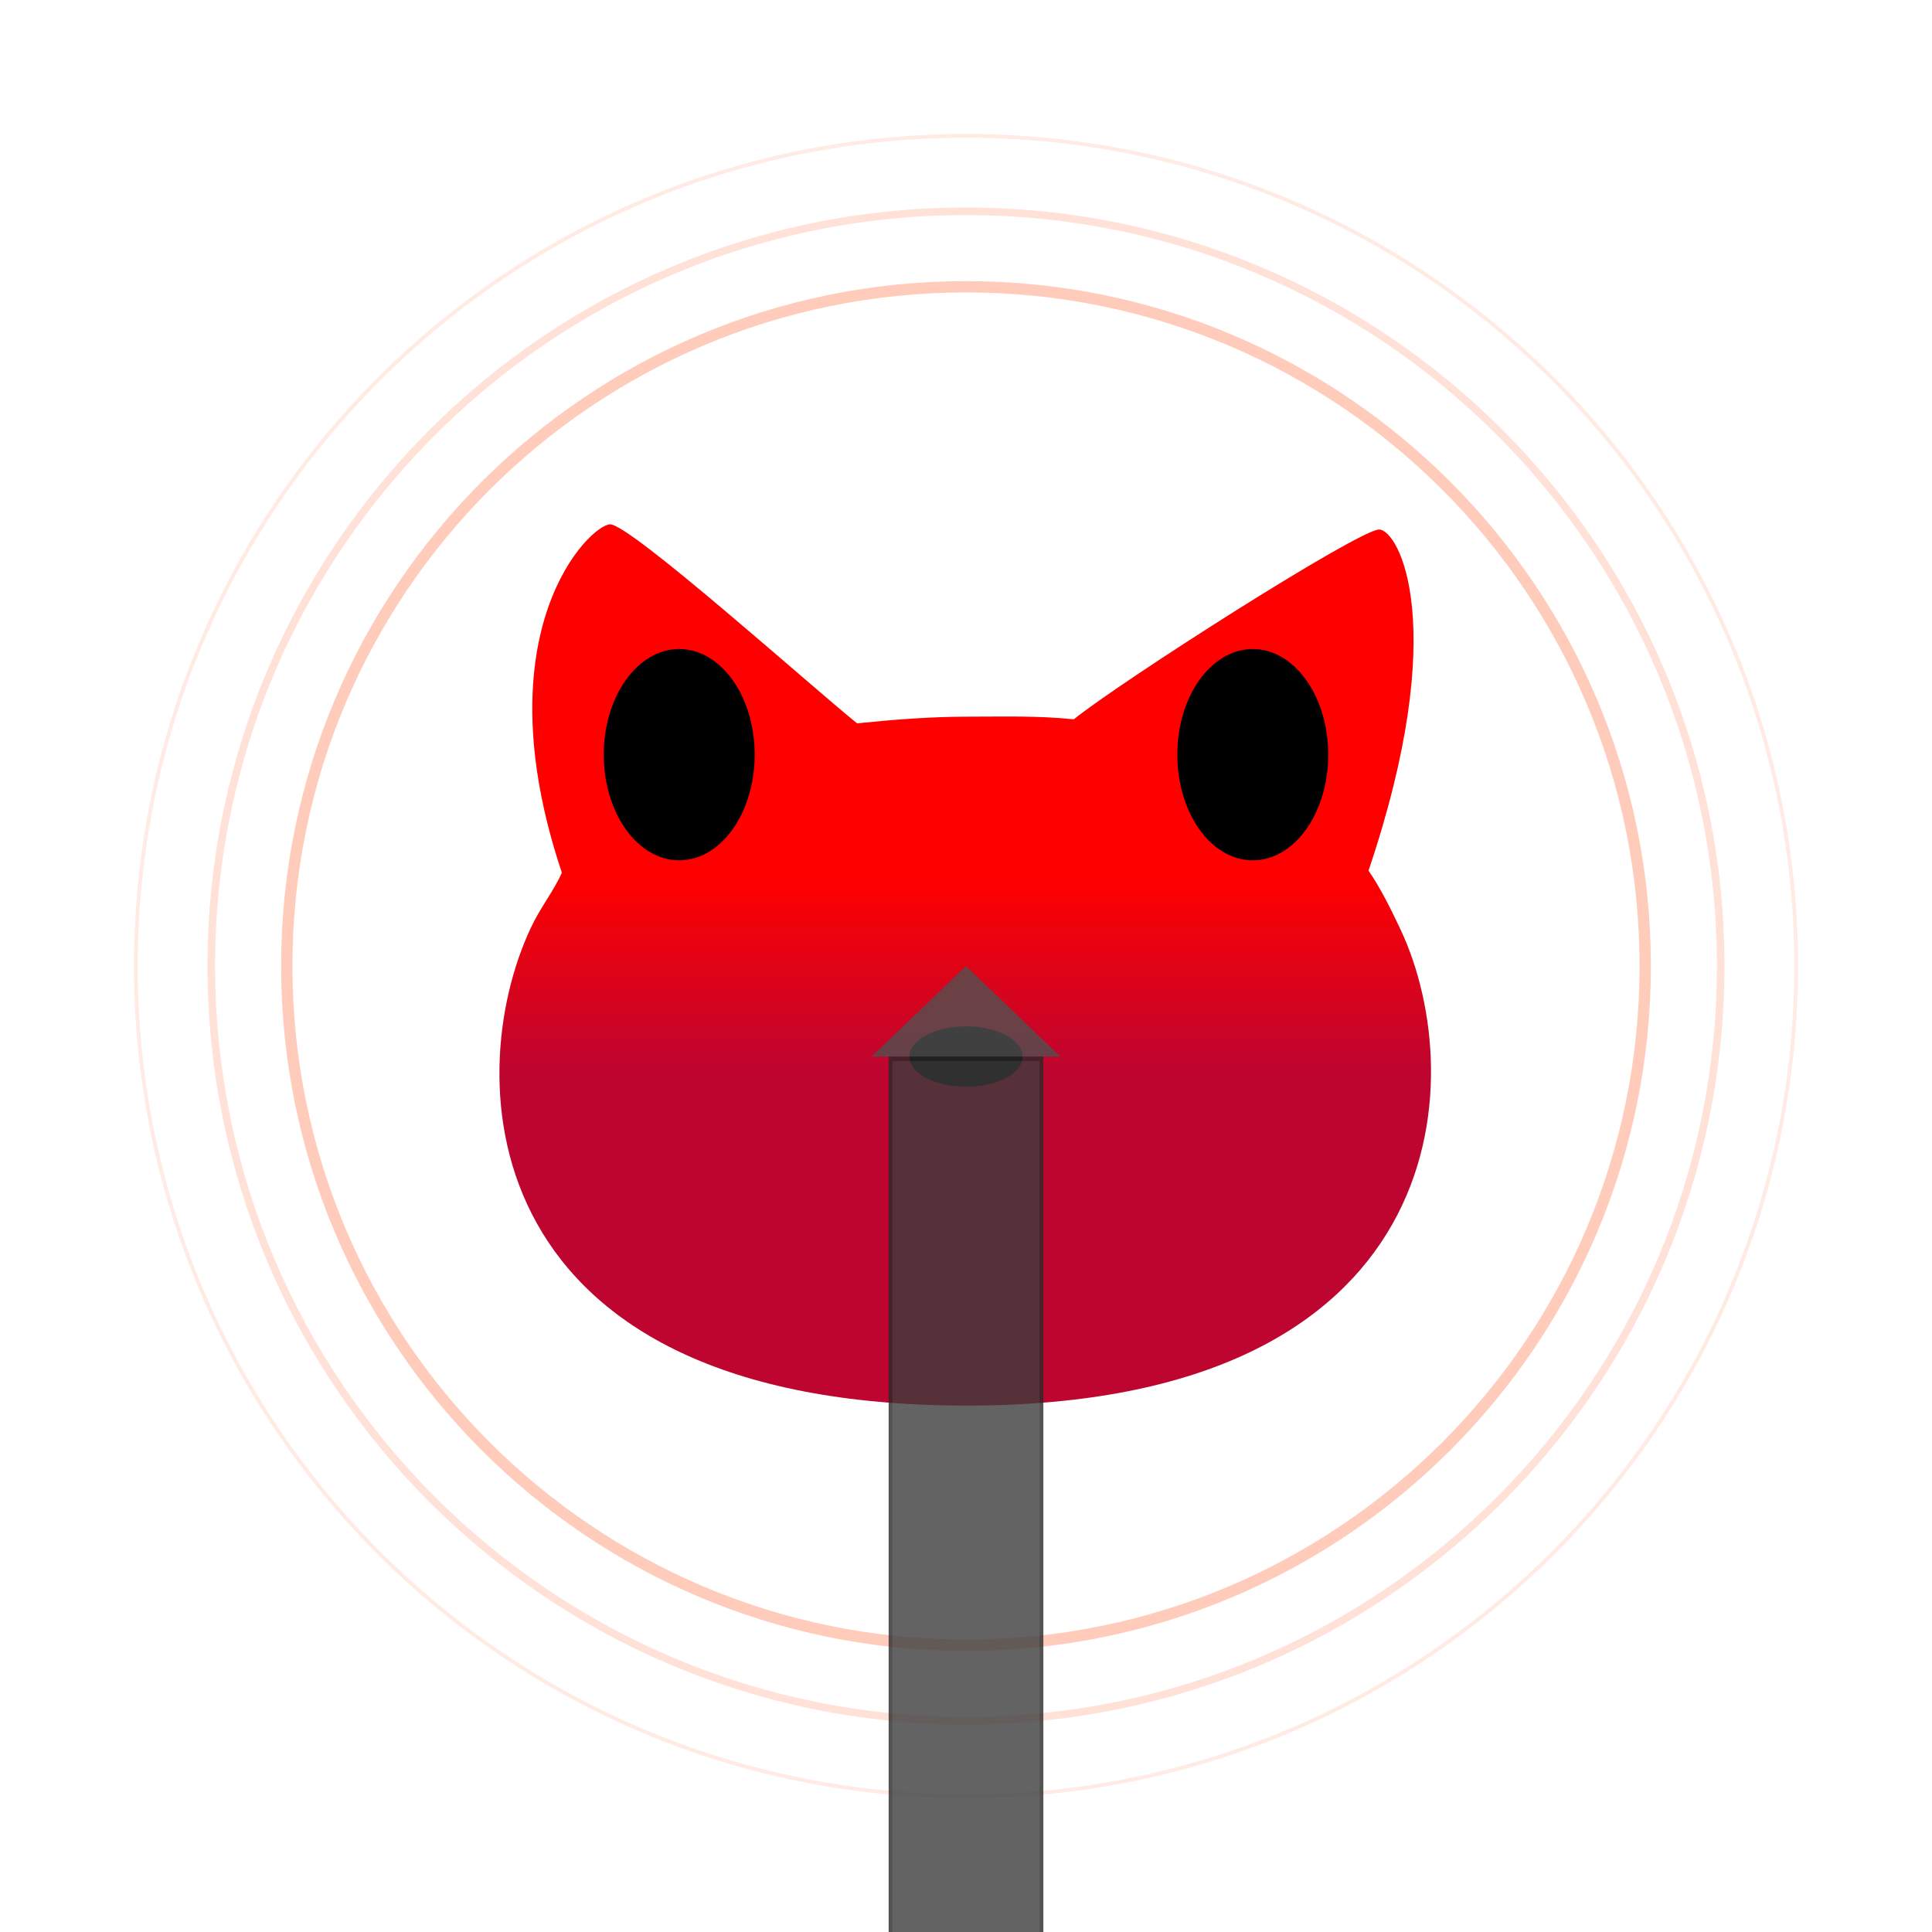
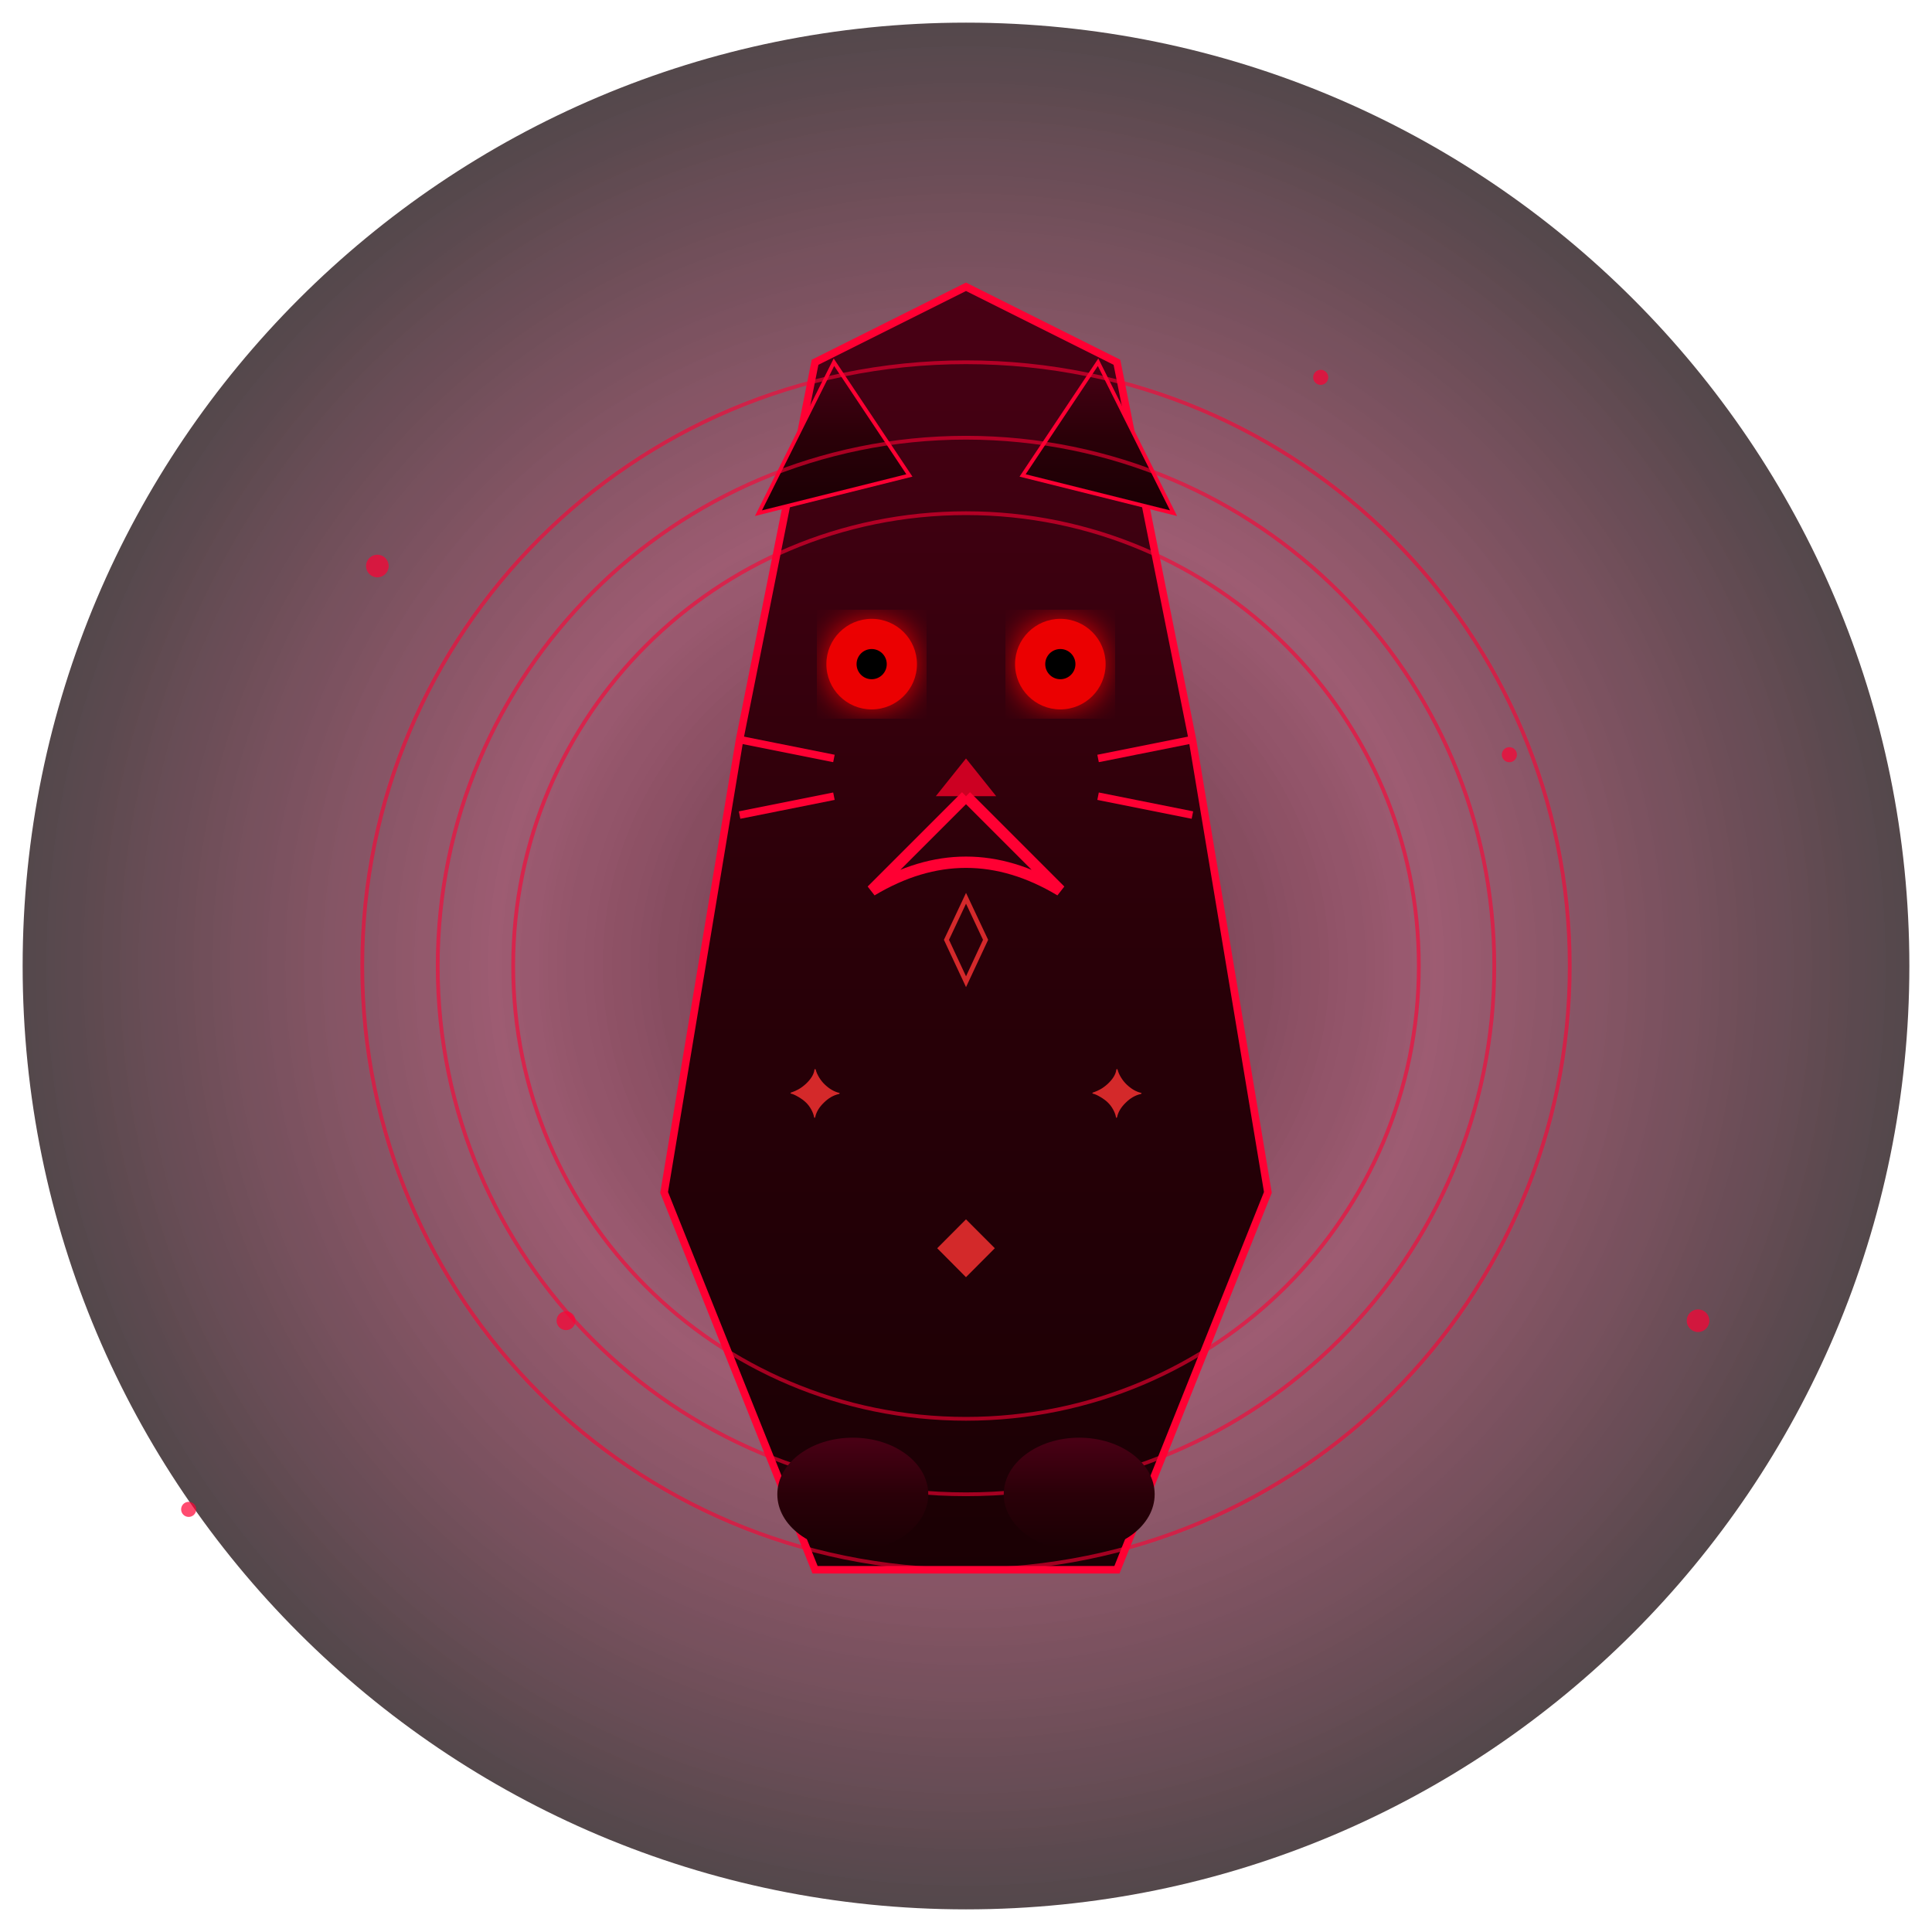
<svg xmlns="http://www.w3.org/2000/svg" viewBox="0 0 512 512" width="512" height="512" preserveAspectRatio="xMidYMid meet" style="width: 100%; height: 100%; transform: translate3d(0px, 0px, 0px); content-visibility: visible;">
  <defs>
-     <clipPath id="__lottie_element_2868">
-       <rect width="512" height="512" x="0" y="0" />
-     </clipPath>
-     <clipPath id="__lottie_element_2870">
-       <path d="M0,0 L512,0 L512,512 L0,512z" />
-     </clipPath>
-     <linearGradient id="__lottie_element_2918" spreadMethod="pad" gradientUnits="userSpaceOnUse" x1="-0.391" y1="-37.634" x2="-0.391" y2="32.68">
-       <stop offset="21%" stop-color="rgb(255,0,0)" />
-       <stop offset="56%" stop-color="rgb(222,3,24)" />
-       <stop offset="94%" stop-color="rgb(189,5,48)" />
+     <radialGradient id="darkAura" cx="50%" cy="50%" r="50%">
+       <stop offset="0%" stop-color="#330011" stop-opacity="1" />
+       <stop offset="50%" stop-color="#660022" stop-opacity="0.8" />
+       <stop offset="100%" stop-color="#110005" stop-opacity="0.9" />
+     </radialGradient>
+     <linearGradient id="obeliskGradient" x1="0%" y1="0%" x2="0%" y2="100%">
+       <stop offset="0%" stop-color="#4a0015" />
+       <stop offset="50%" stop-color="#2a0008" />
+       <stop offset="100%" stop-color="#1a0004" />
    </linearGradient>
-     <radialGradient id="__lottie_element_3030" spreadMethod="pad" gradientUnits="userSpaceOnUse" cx="0.432" cy="4.152" r="142.609" fx="0.432" fy="4.152">
-       <stop offset="0%" stop-color="rgb(255,128,128)" />
-       <stop offset="72%" stop-color="rgb(255,119,96)" />
-       <stop offset="100%" stop-color="rgb(255,110,65)" />
-     </radialGradient>
+     <filter id="glow">
+       <feGaussianBlur stdDeviation="4" result="coloredBlur" />
+       <feMerge>
+         <feMergeNode in="coloredBlur" />
+         <feMergeNode in="SourceGraphic" />
+       </feMerge>
+     </filter>
  </defs>
-   <g transform="matrix(1,0,0,1,256,256)" opacity="1">
-     <path fill="url(#__lottie_element_2918)" d="M115.166,-9.654 C112.669,-14.971 109.723,-20.888 106.671,-25.268 C128.518,-89.988 114.711,-115.664 109.468,-115.664 C104.083,-115.664 40.982,-75.407 28.566,-65.371 C19.055,-66.369 9.951,-66.073 0.161,-66.073 C-9.446,-66.073 -19.527,-65.263 -28.87,-64.307 C-41.422,-74.452 -88.928,-117.04 -94.304,-117.04 C-99.532,-117.04 -128.634,-89.052 -107.098,-24.721 C-109.33,-19.739 -112.73,-15.643 -115.337,-10.091 C-134.155,29.987 -130.68,116.496 0.161,116.496 C128.822,116.496 133.984,30.424 115.166,-9.654z" />
+   <circle cx="256" cy="256" r="250" fill="url(#darkAura)" opacity="0.8" />
+   <g transform="translate(256,256)">
+     <path fill="url(#obeliskGradient)" stroke="#ff0033" stroke-width="2" d="M0,-180 L-40,-160 L-60,-60 L-80,60 L-40,160 L40,160 L80,60 L60,-60 L40,-160 Z" />
+     <circle cx="-25" cy="-80" r="12" fill="#ff0000" filter="url(#glow)" opacity="0.9" />
+     <circle cx="25" cy="-80" r="12" fill="#ff0000" filter="url(#glow)" opacity="0.9" />
+     <circle cx="-25" cy="-80" r="4" fill="#000000" />
+     <circle cx="25" cy="-80" r="4" fill="#000000" />
+     <polygon points="0,-55 -8,-45 8,-45" fill="#cc0022" />
+     <path d="M0,-45 Q-15,-30 -25,-20 Q0,-35 25,-20 Q15,-30 0,-45" fill="none" stroke="#ff0033" stroke-width="3" />
+     <line x1="-60" y1="-60" x2="-35" y2="-55" stroke="#ff0033" stroke-width="2" />
+     <line x1="-60" y1="-40" x2="-35" y2="-45" stroke="#ff0033" stroke-width="2" />
+     <line x1="35" y1="-55" x2="60" y2="-60" stroke="#ff0033" stroke-width="2" />
+     <line x1="35" y1="-45" x2="60" y2="-40" stroke="#ff0033" stroke-width="2" />
+     <polygon points="-35,-160 -55,-120 -15,-130" fill="url(#obeliskGradient)" stroke="#ff0033" />
+     <polygon points="35,-160 55,-120 15,-130" fill="url(#obeliskGradient)" stroke="#ff0033" />
+     <g fill="#ff3333" opacity="0.8" font-family="serif" font-weight="bold" text-anchor="middle">
+       <text x="0" y="0" font-size="24">◊</text>
+       <text x="-40" y="40" font-size="18">✦</text>
+       <text x="40" y="40" font-size="18">✦</text>
+       <text x="0" y="80" font-size="20">◆</text>
+     </g>
+     <g stroke="#ff0033" stroke-width="1" opacity="0.6" fill="none">
+       <circle cx="0" cy="0" r="120" />
+       <circle cx="0" cy="0" r="140" />
+       <circle cx="0" cy="0" r="160" />
+     </g>
+     <ellipse cx="-30" cy="140" rx="20" ry="15" fill="url(#obeliskGradient)" />
+     <ellipse cx="30" cy="140" rx="20" ry="15" fill="url(#obeliskGradient)" />
  </g>
-   <g transform="matrix(0.8,0,0,0.8,180,200)" opacity="1">
-     <ellipse cx="0" cy="0" rx="25" ry="35" fill="rgb(0,0,0)" />
-   </g>
-   <g transform="matrix(0.8,0,0,0.8,332,200)" opacity="1">
-     <ellipse cx="0" cy="0" rx="25" ry="35" fill="rgb(0,0,0)" />
-   </g>
-   <g transform="matrix(1,0,0,1,256,280)" opacity="1">
-     <ellipse cx="0" cy="0" rx="15" ry="8" fill="rgb(0,0,0)" />
-   </g>
-   <g transform="matrix(1,0,0,1,256,256)" opacity="0.7">
-     <circle cx="0" cy="0" r="180" fill="none" stroke="url(#__lottie_element_3030)" stroke-width="3" opacity="0.5" />
-     <circle cx="0" cy="0" r="200" fill="none" stroke="url(#__lottie_element_3030)" stroke-width="2" opacity="0.3" />
-     <circle cx="0" cy="0" r="220" fill="none" stroke="url(#__lottie_element_3030)" stroke-width="1" opacity="0.2" />
-   </g>
-   <g transform="matrix(0.5,0,0,1.2,256,400)" opacity="0.8">
-     <rect x="-40" y="-100" width="80" height="200" fill="rgb(60,60,60)" stroke="rgb(40,40,40)" stroke-width="2" />
-     <polygon points="-50,-100 0,-120 50,-100" fill="rgb(80,80,80)" />
+   <g fill="#ff0033" opacity="0.7">
+     <circle cx="100" cy="150" r="3" />
+     <circle cx="400" cy="200" r="2" />
+     <circle cx="150" cy="350" r="2.5" />
+     <circle cx="350" cy="100" r="2" />
+     <circle cx="450" cy="350" r="3" />
+     <circle cx="50" cy="400" r="2" />
  </g>
</svg>
